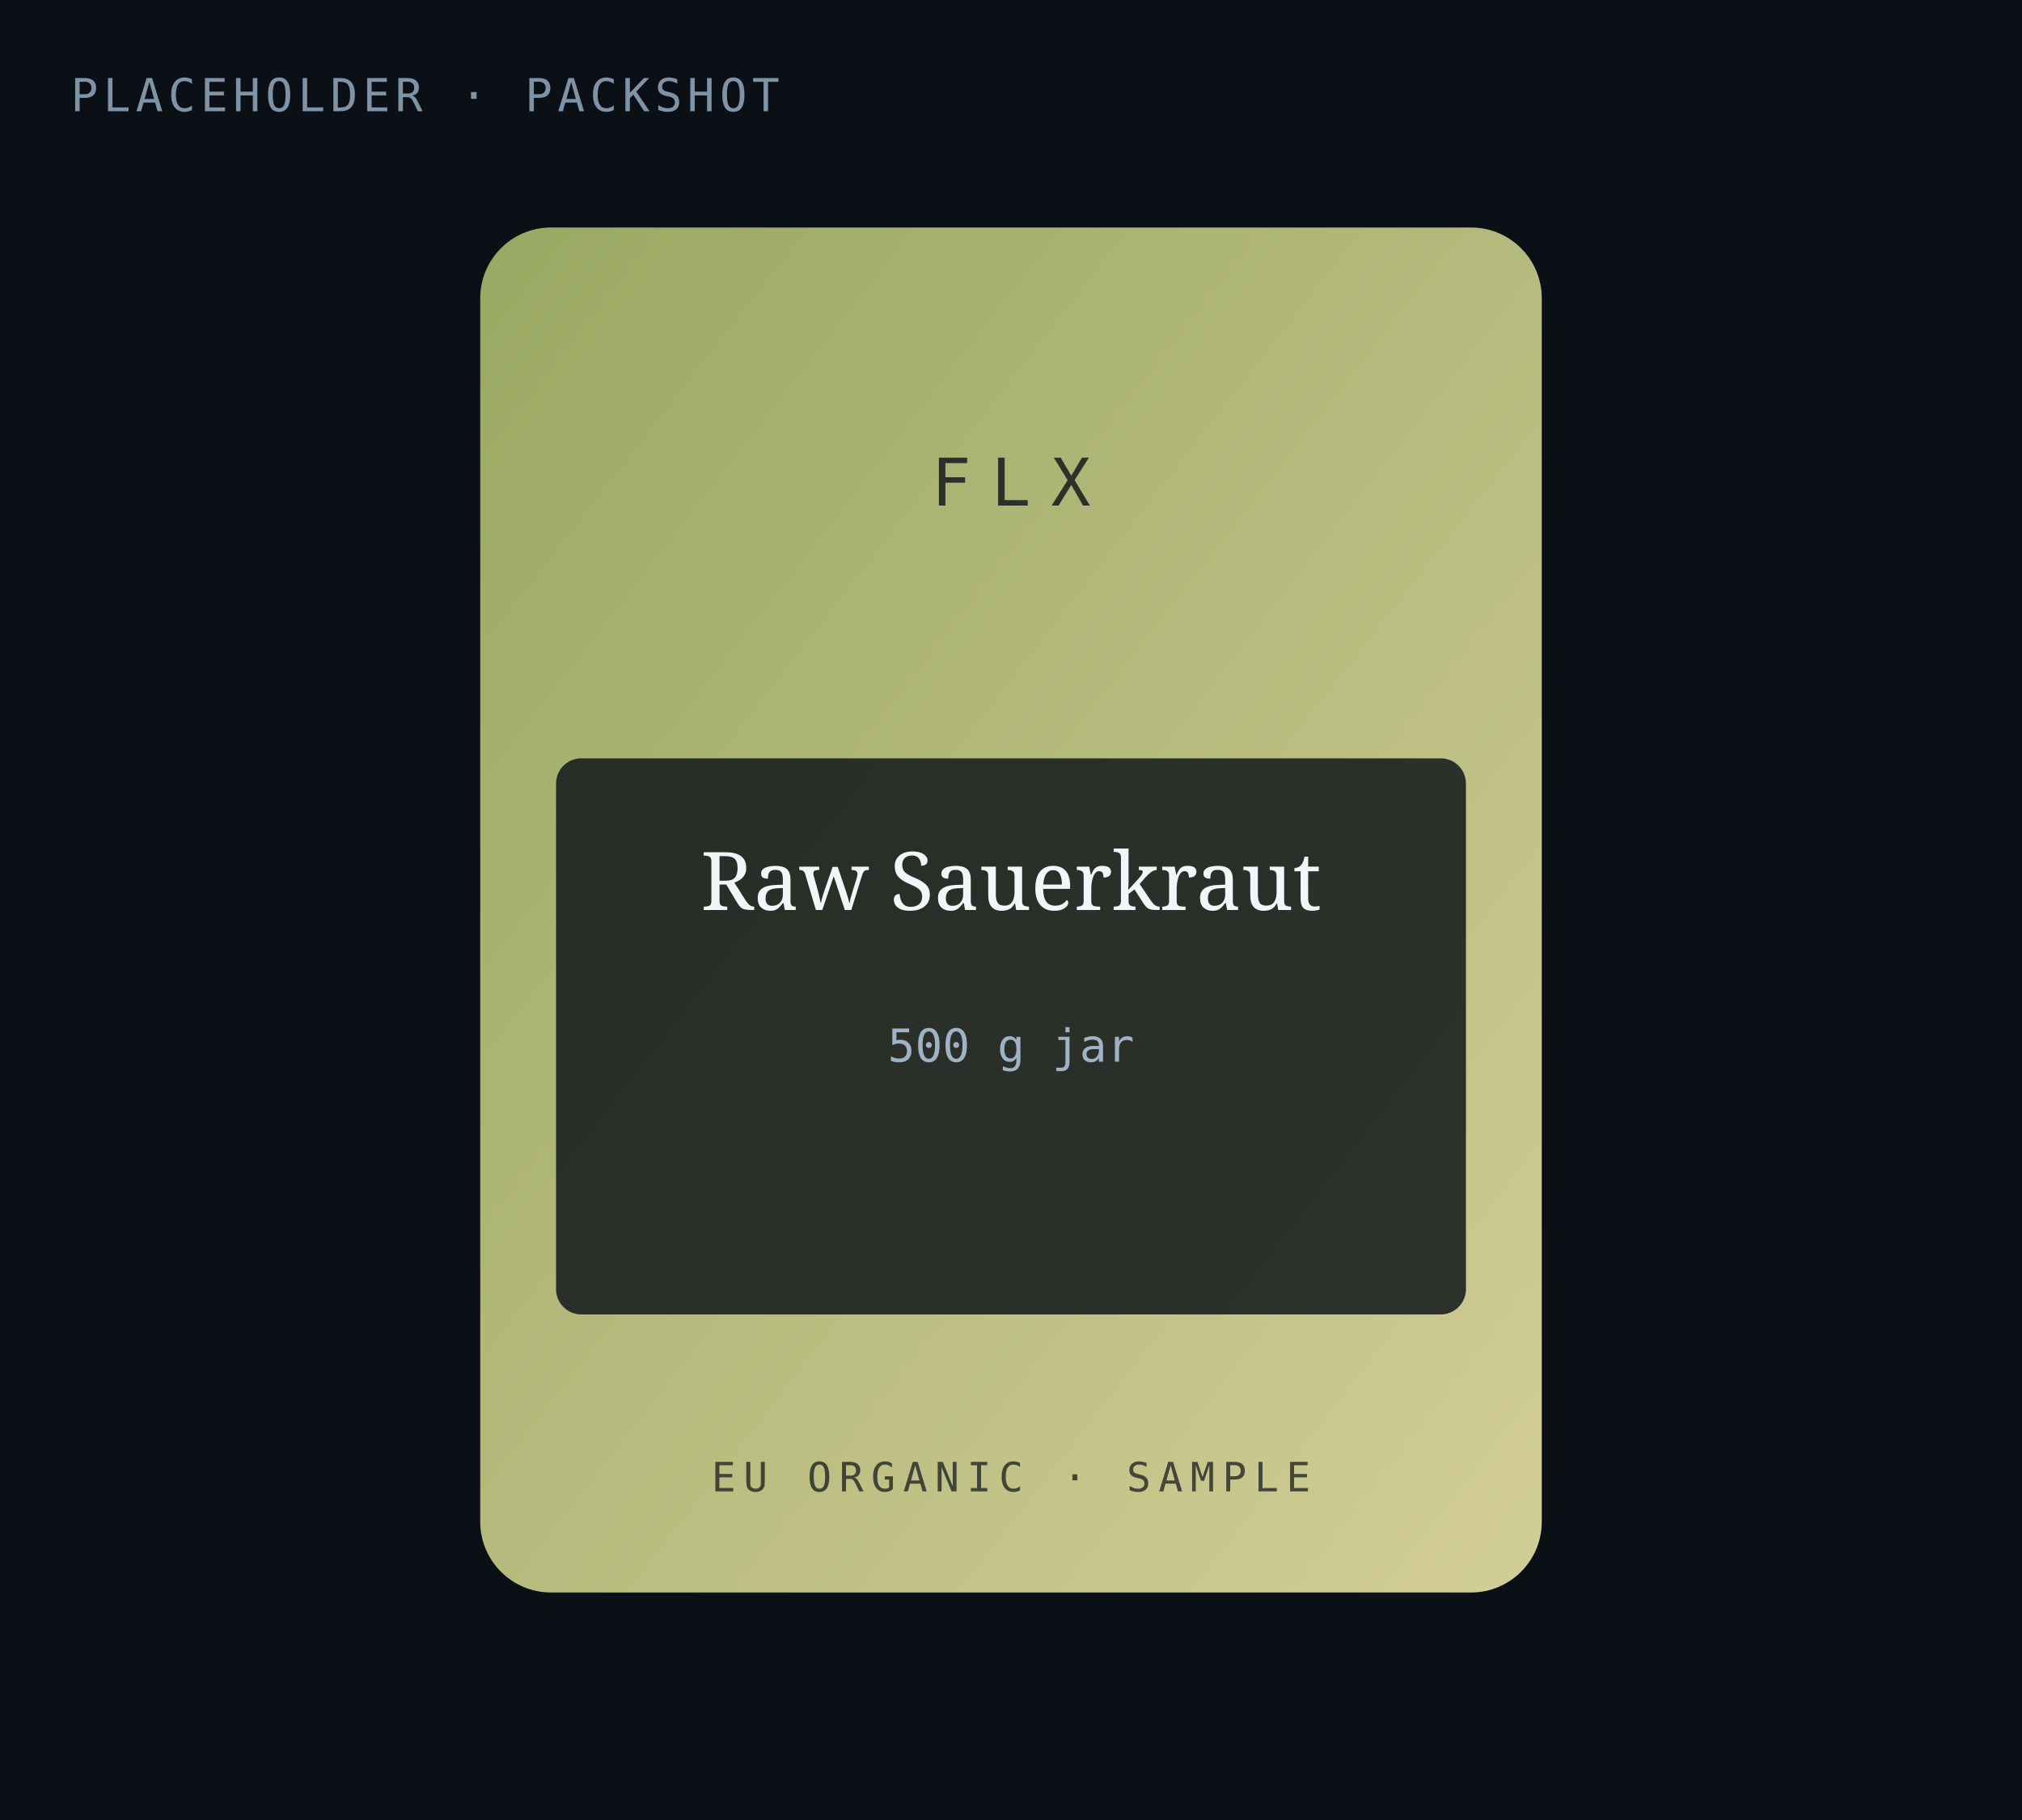
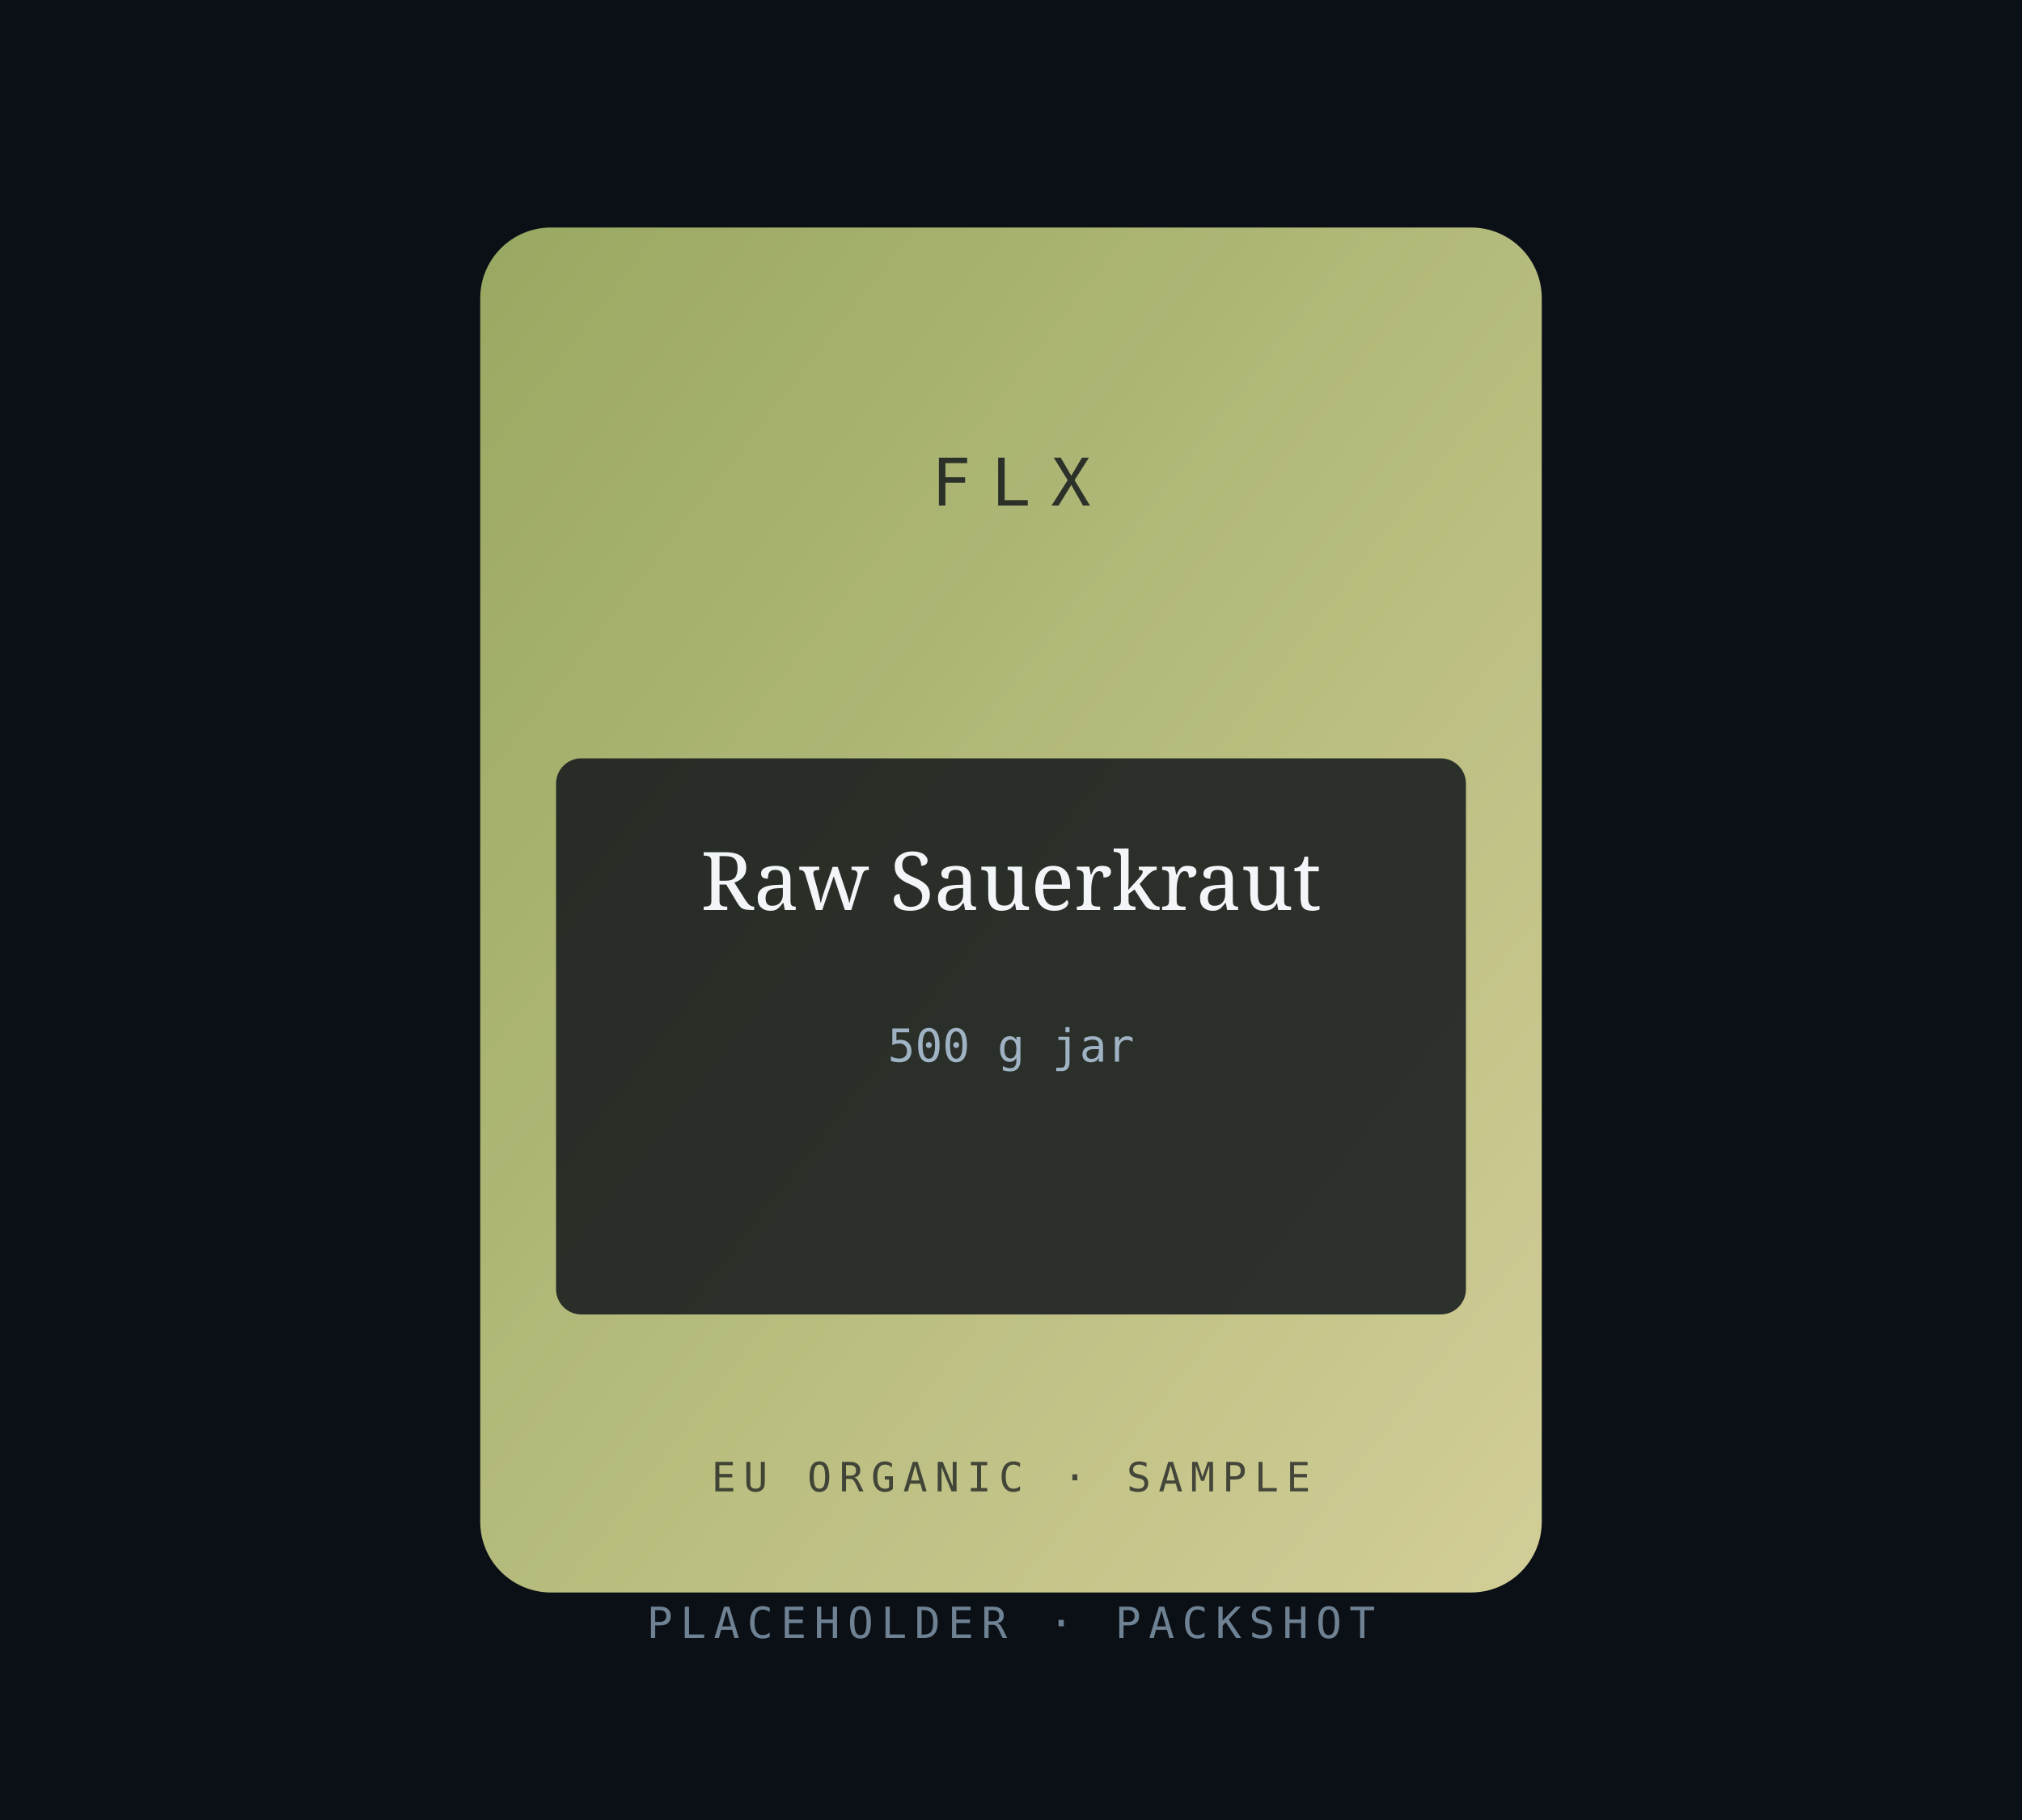
<svg xmlns="http://www.w3.org/2000/svg" viewBox="0 0 800 720" width="800" height="720">
  <defs>
    <linearGradient id="lb-sauerkraut" x1="0" y1="0" x2="1" y2="1">
      <stop offset="0%" stop-color="#a8b86a" />
      <stop offset="100%" stop-color="#e8e2a5" />
    </linearGradient>
  </defs>
  <rect width="800" height="720" fill="#0b1016" />
  <rect x="190" y="90" width="420" height="540" rx="28" fill="url(#lb-sauerkraut)" opacity="0.9" />
  <rect x="220" y="300" width="360" height="220" rx="10" fill="#0b1016" opacity="0.82" />
  <text x="400" y="360" text-anchor="middle" font-family="Georgia, serif" font-size="32" fill="#f3f6f9">Raw Sauerkraut</text>
  <text x="400" y="420" text-anchor="middle" font-family="ui-monospace, Menlo, monospace" font-size="18" fill="#9fb3c4">500 g jar</text>
  <text x="400" y="200" text-anchor="middle" font-family="ui-monospace, Menlo, monospace" font-size="26" letter-spacing="8" fill="#0b1016" opacity="0.8">FLX</text>
  <text x="400" y="590" text-anchor="middle" font-family="ui-monospace, Menlo, monospace" font-size="16" letter-spacing="3" fill="#0b1016" opacity="0.7">EU ORGANIC · SAMPLE</text>
-   <text x="28" y="44" font-family="ui-monospace, Menlo, monospace" font-size="18" letter-spacing="2" fill="#7f93a6">PLACEHOLDER · PACKSHOT</text>
+   <text x="400" y="648" text-anchor="middle" font-family="ui-monospace, Menlo, monospace" font-size="17" letter-spacing="3" fill="#6f8294">PLACEHOLDER · PACKSHOT</text>
</svg>
